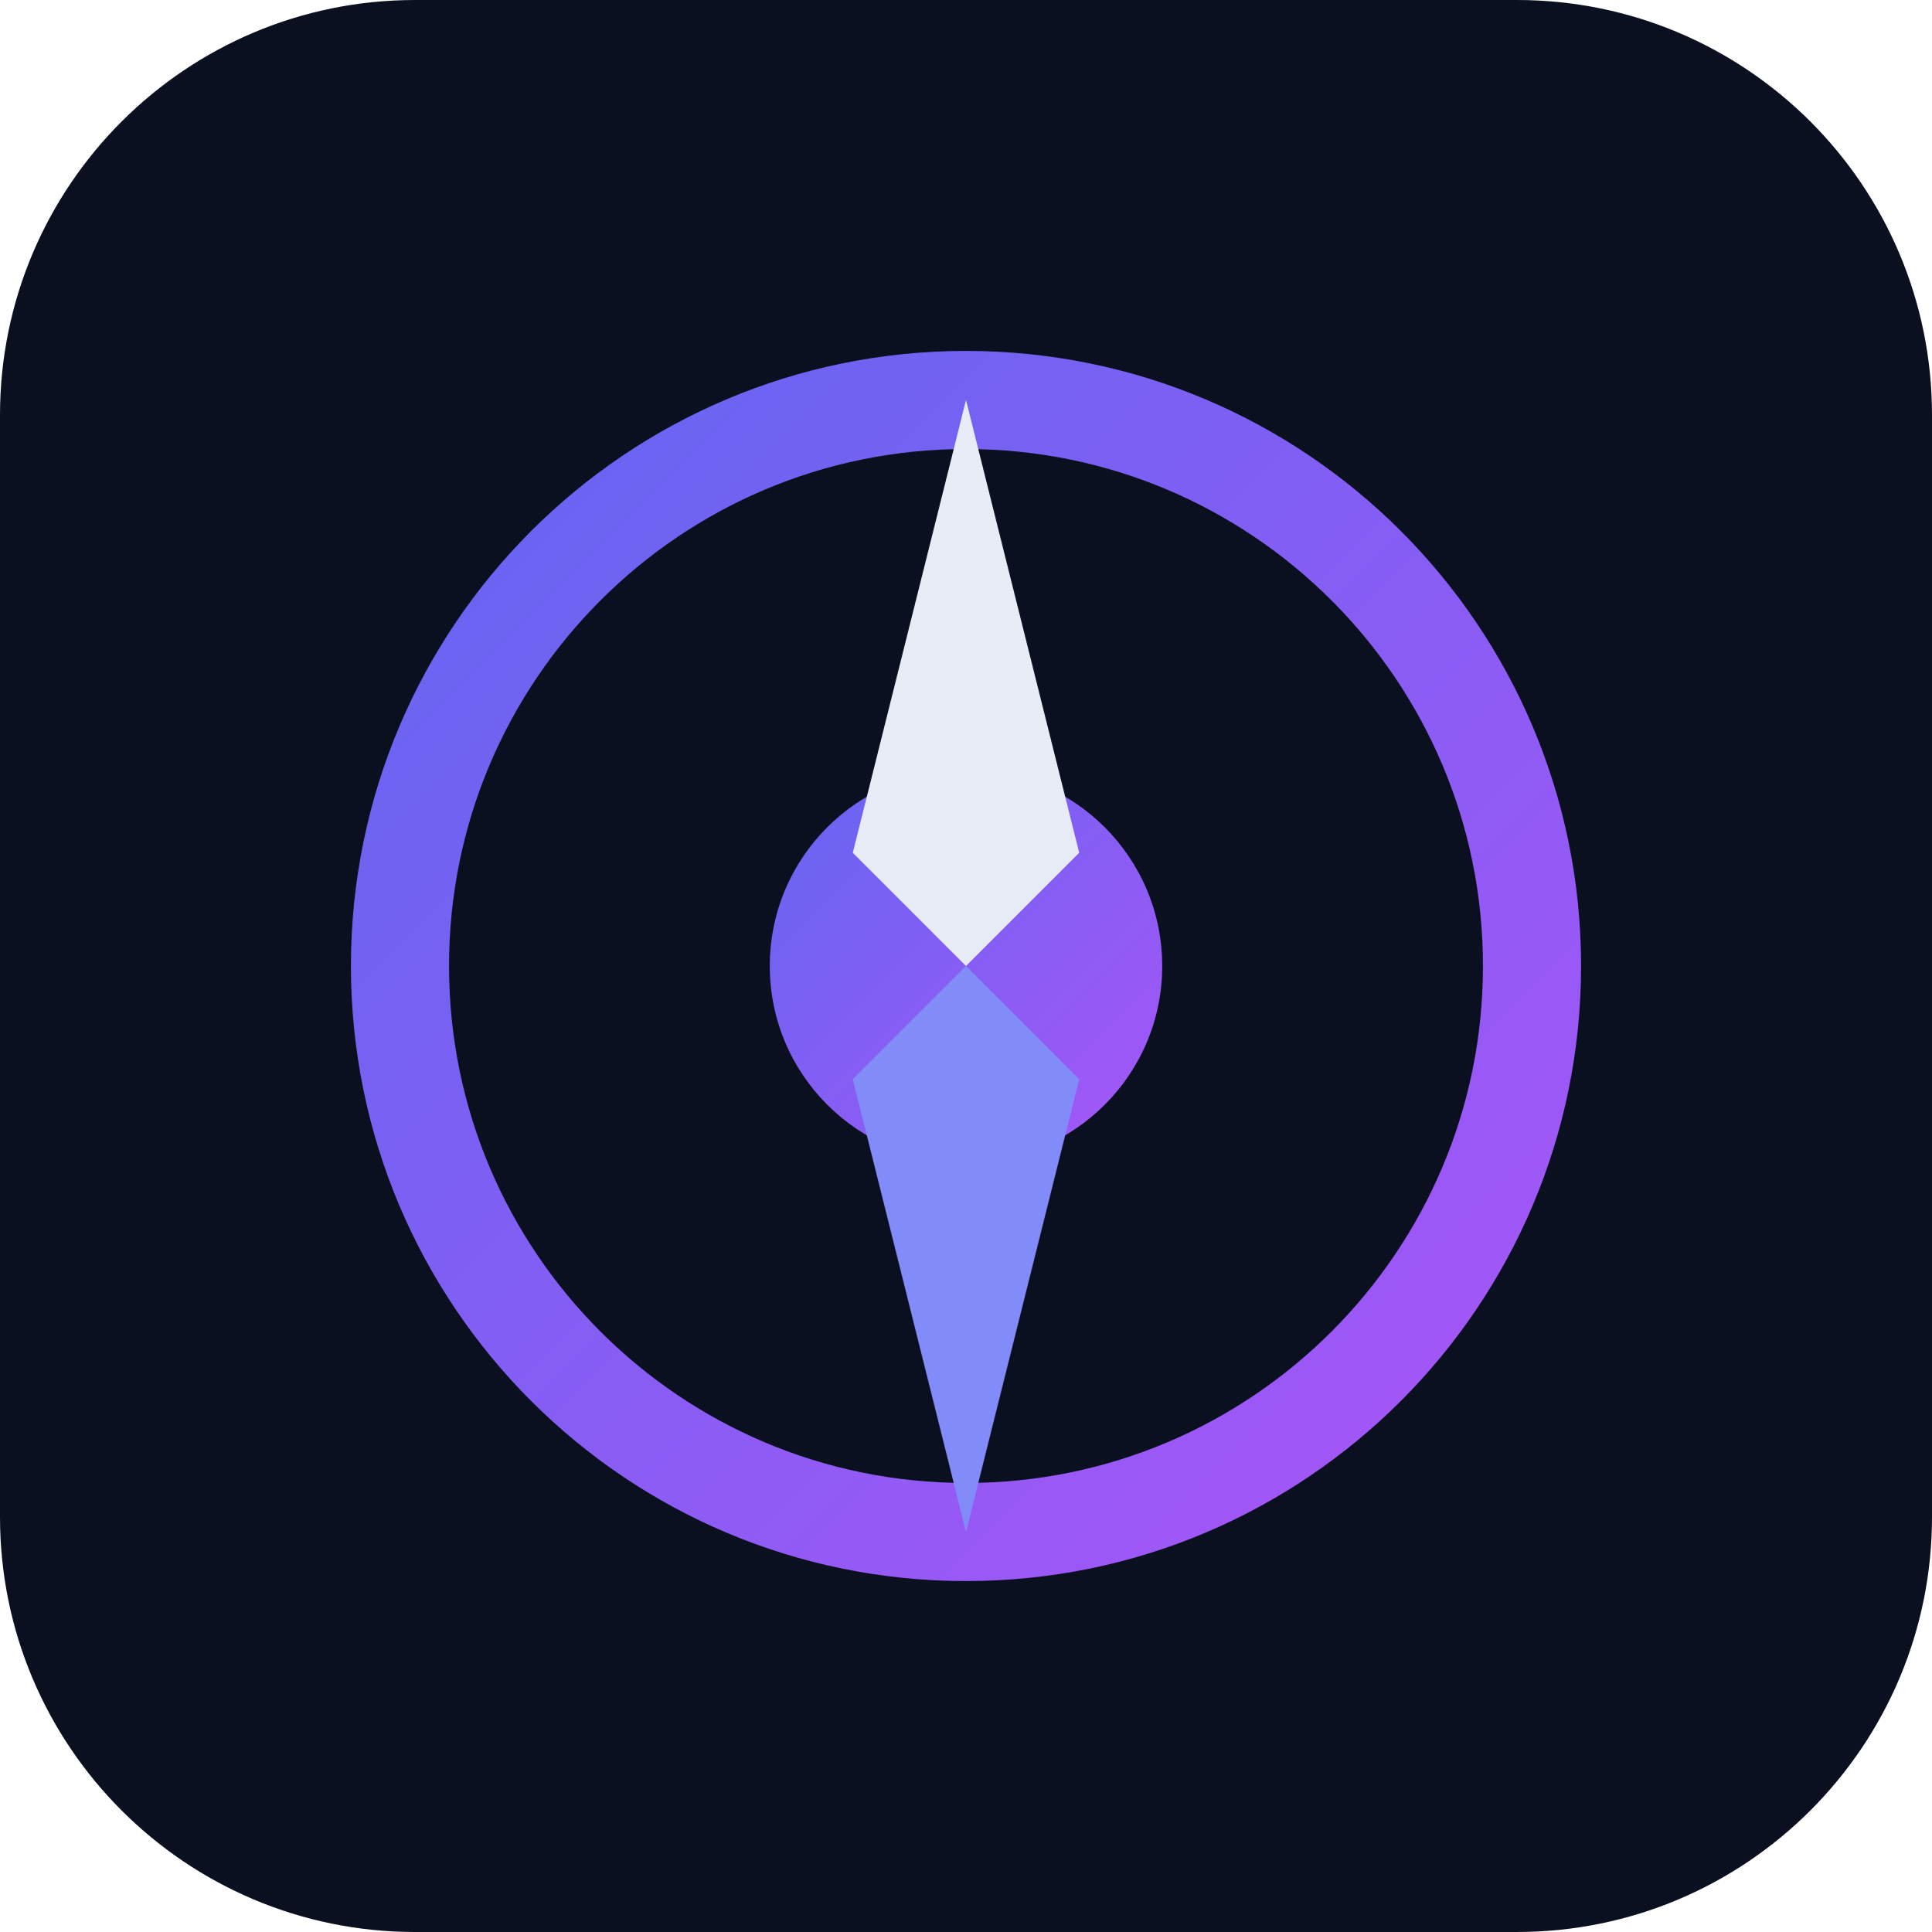
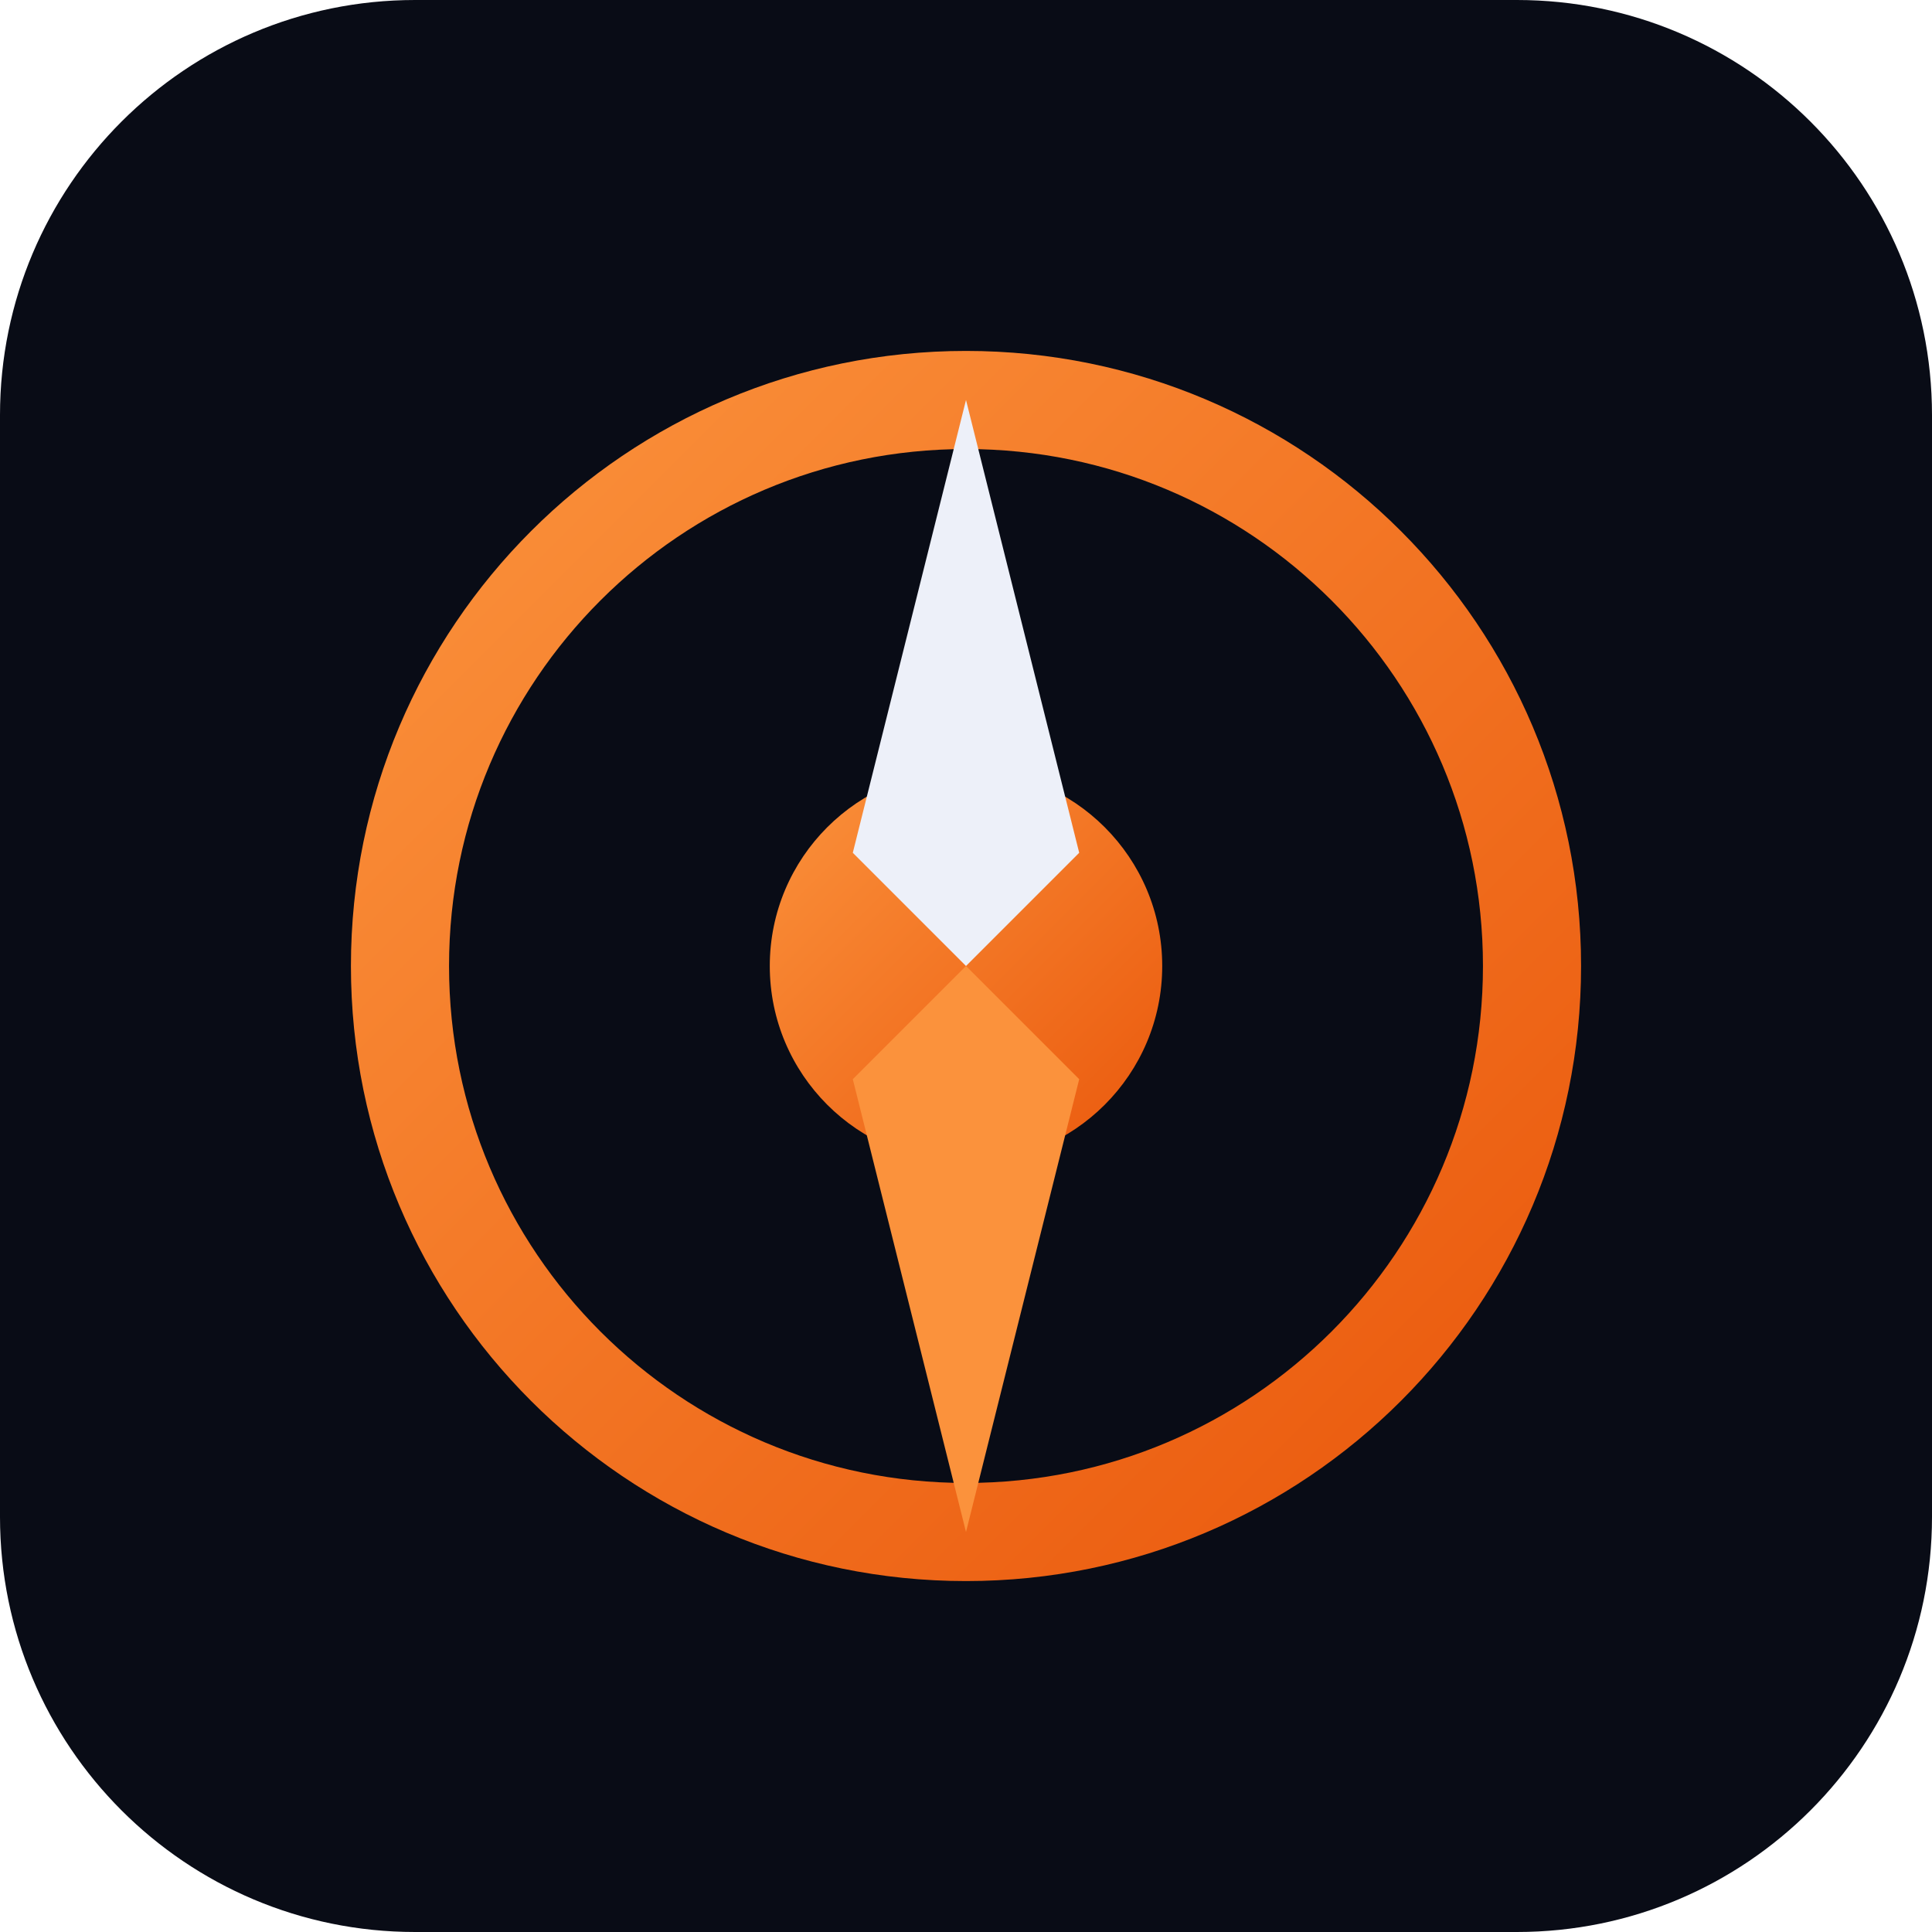
<svg xmlns="http://www.w3.org/2000/svg" viewBox="0 0 512 512">
  <defs>
    <linearGradient id="g" x1="0" y1="0" x2="1" y2="1">
-       <stop offset="0" stop-color="#6366f1" />
-       <stop offset="1" stop-color="#a855f7" />
+       <stop offset="0" stop-color="#fb923c" />
+       <stop offset="1" stop-color="#ea580c" />
    </linearGradient>
  </defs>
-   <rect width="512" height="512" rx="110" fill="#0b1020" />
+   <rect width="512" height="512" rx="110" fill="#090c16" />
  <circle cx="256" cy="256" r="150" fill="none" stroke="url(#g)" stroke-width="26" />
  <circle cx="256" cy="256" r="52" fill="url(#g)" />
-   <path d="M256 106 L286 226 L256 256 L226 226 Z" fill="#e7ecf7" />
-   <path d="M256 406 L226 286 L256 256 L286 286 Z" fill="#818cf8" />
+   <path d="M256 106 L286 226 L256 256 L226 226 Z" fill="#edf0f9" />
+   <path d="M256 406 L226 286 L256 256 L286 286 Z" fill="#fb923c" />
</svg>
